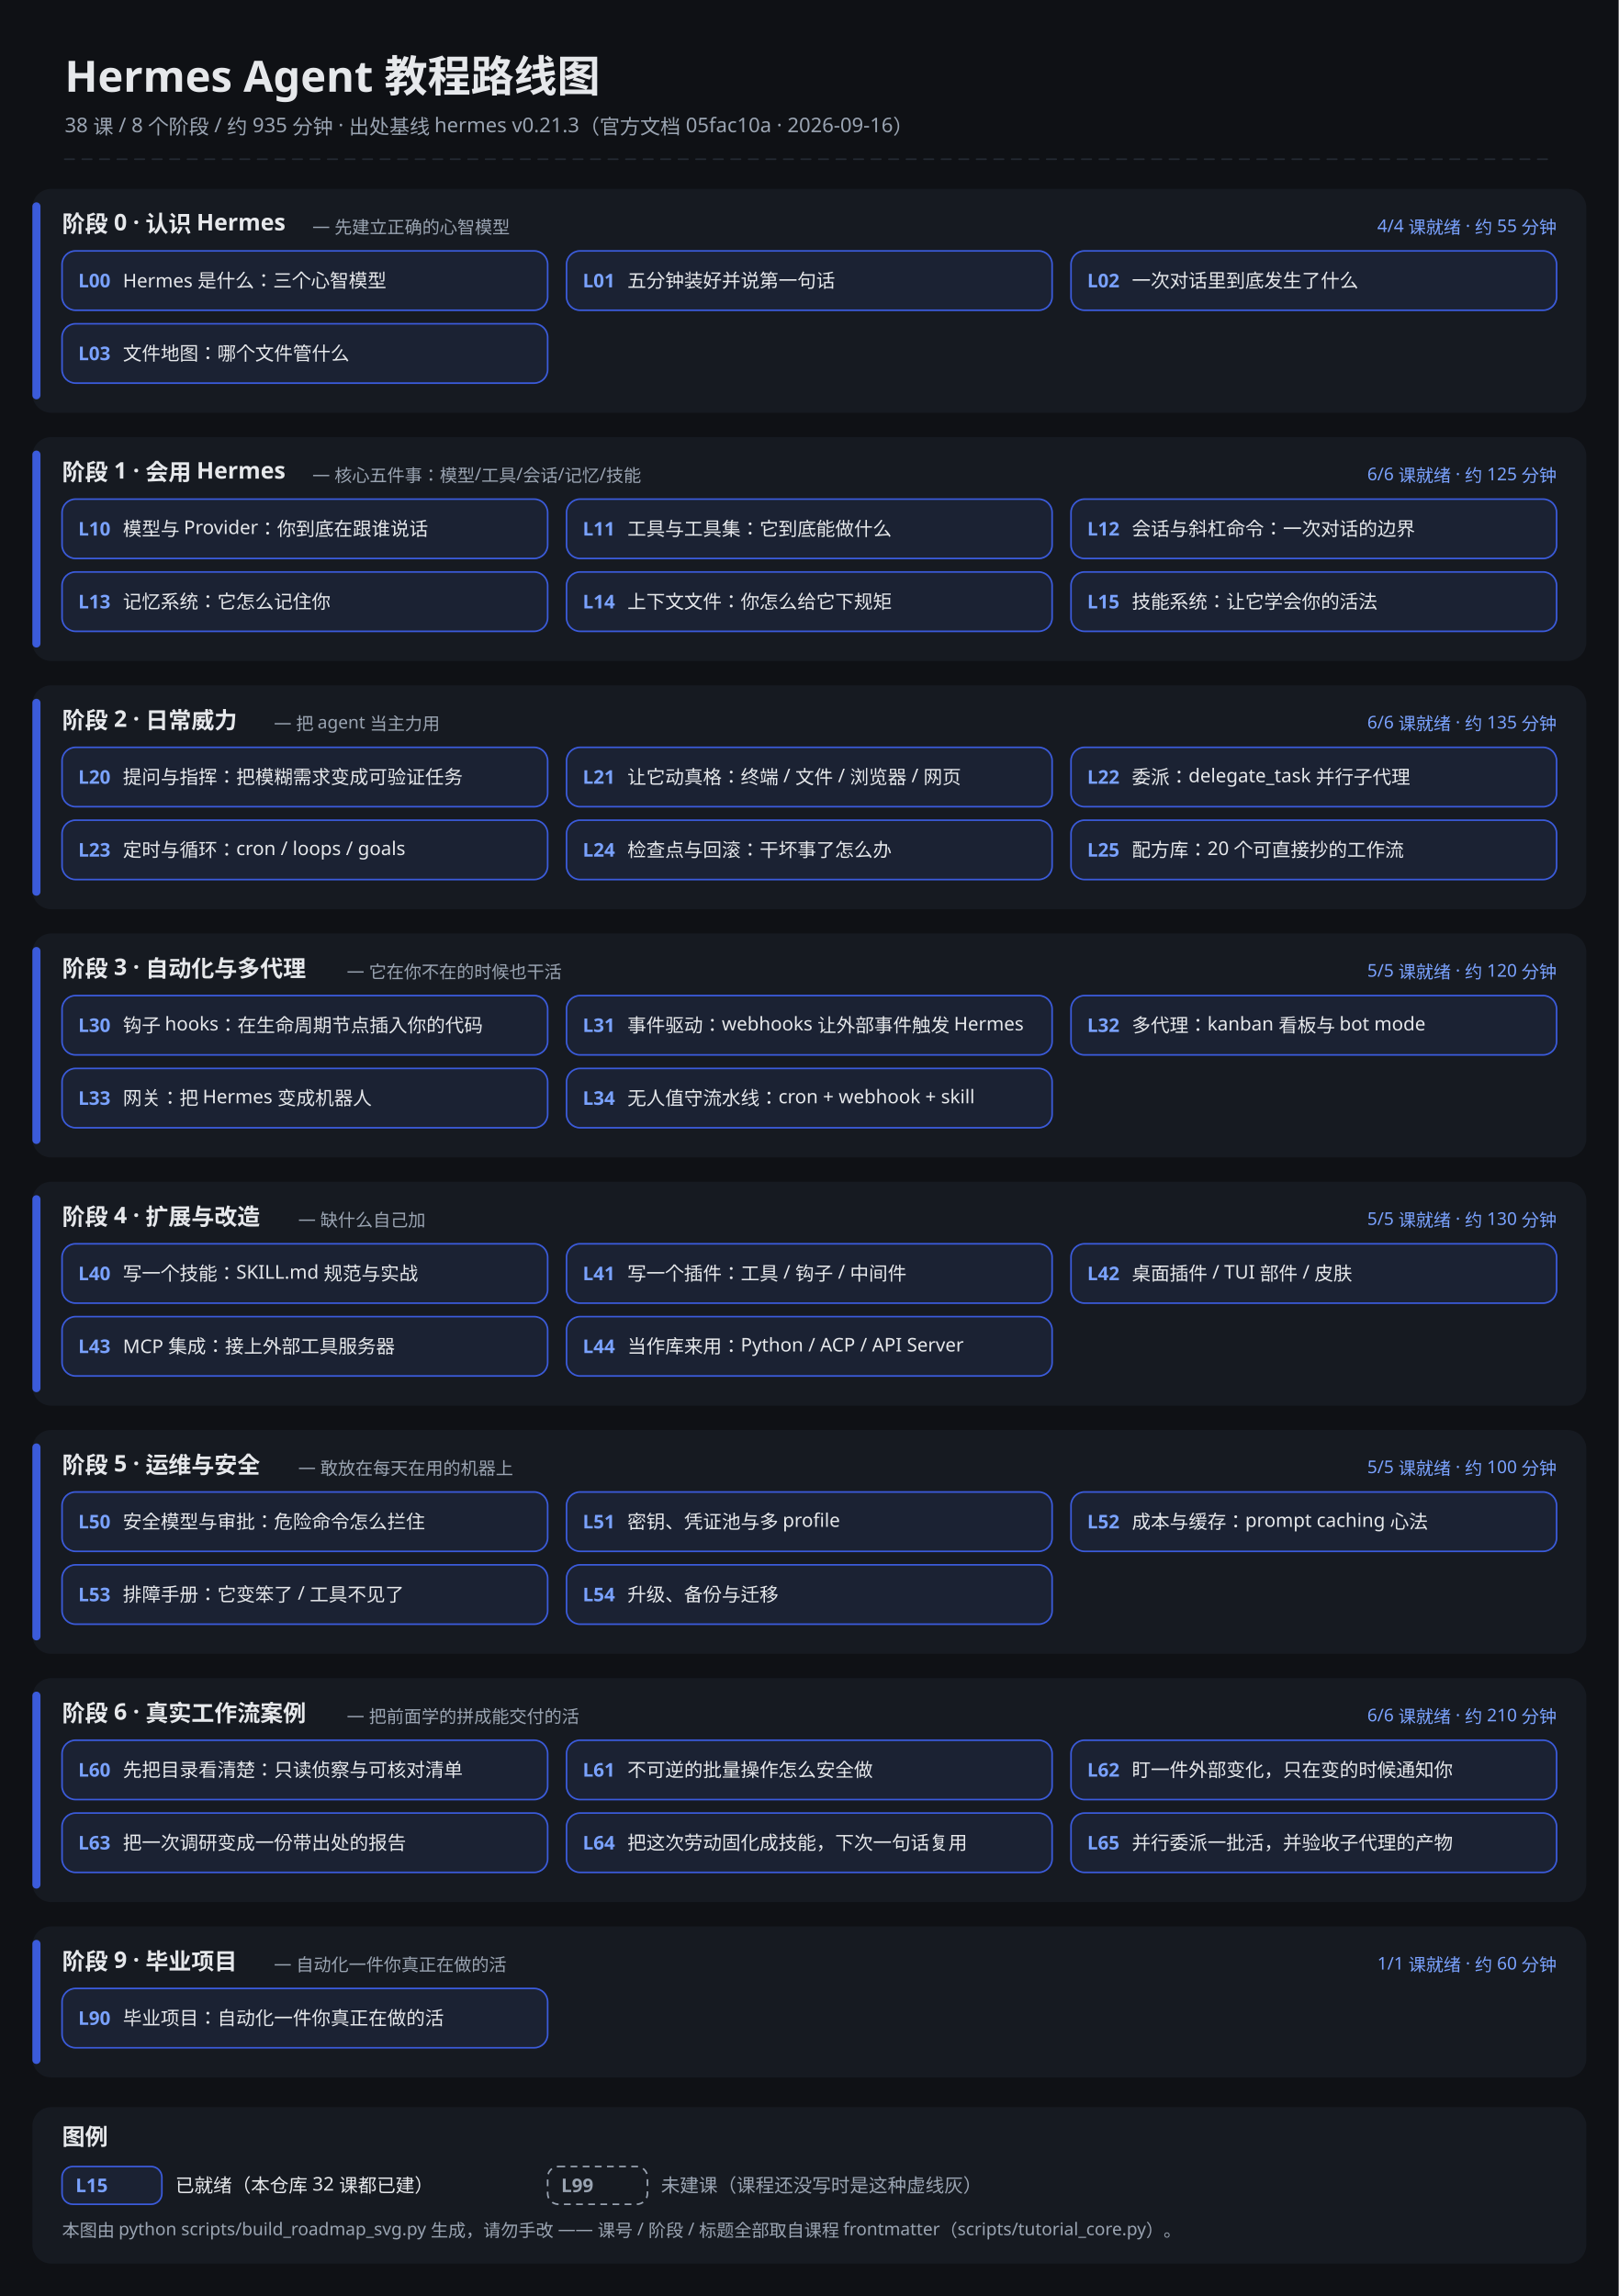
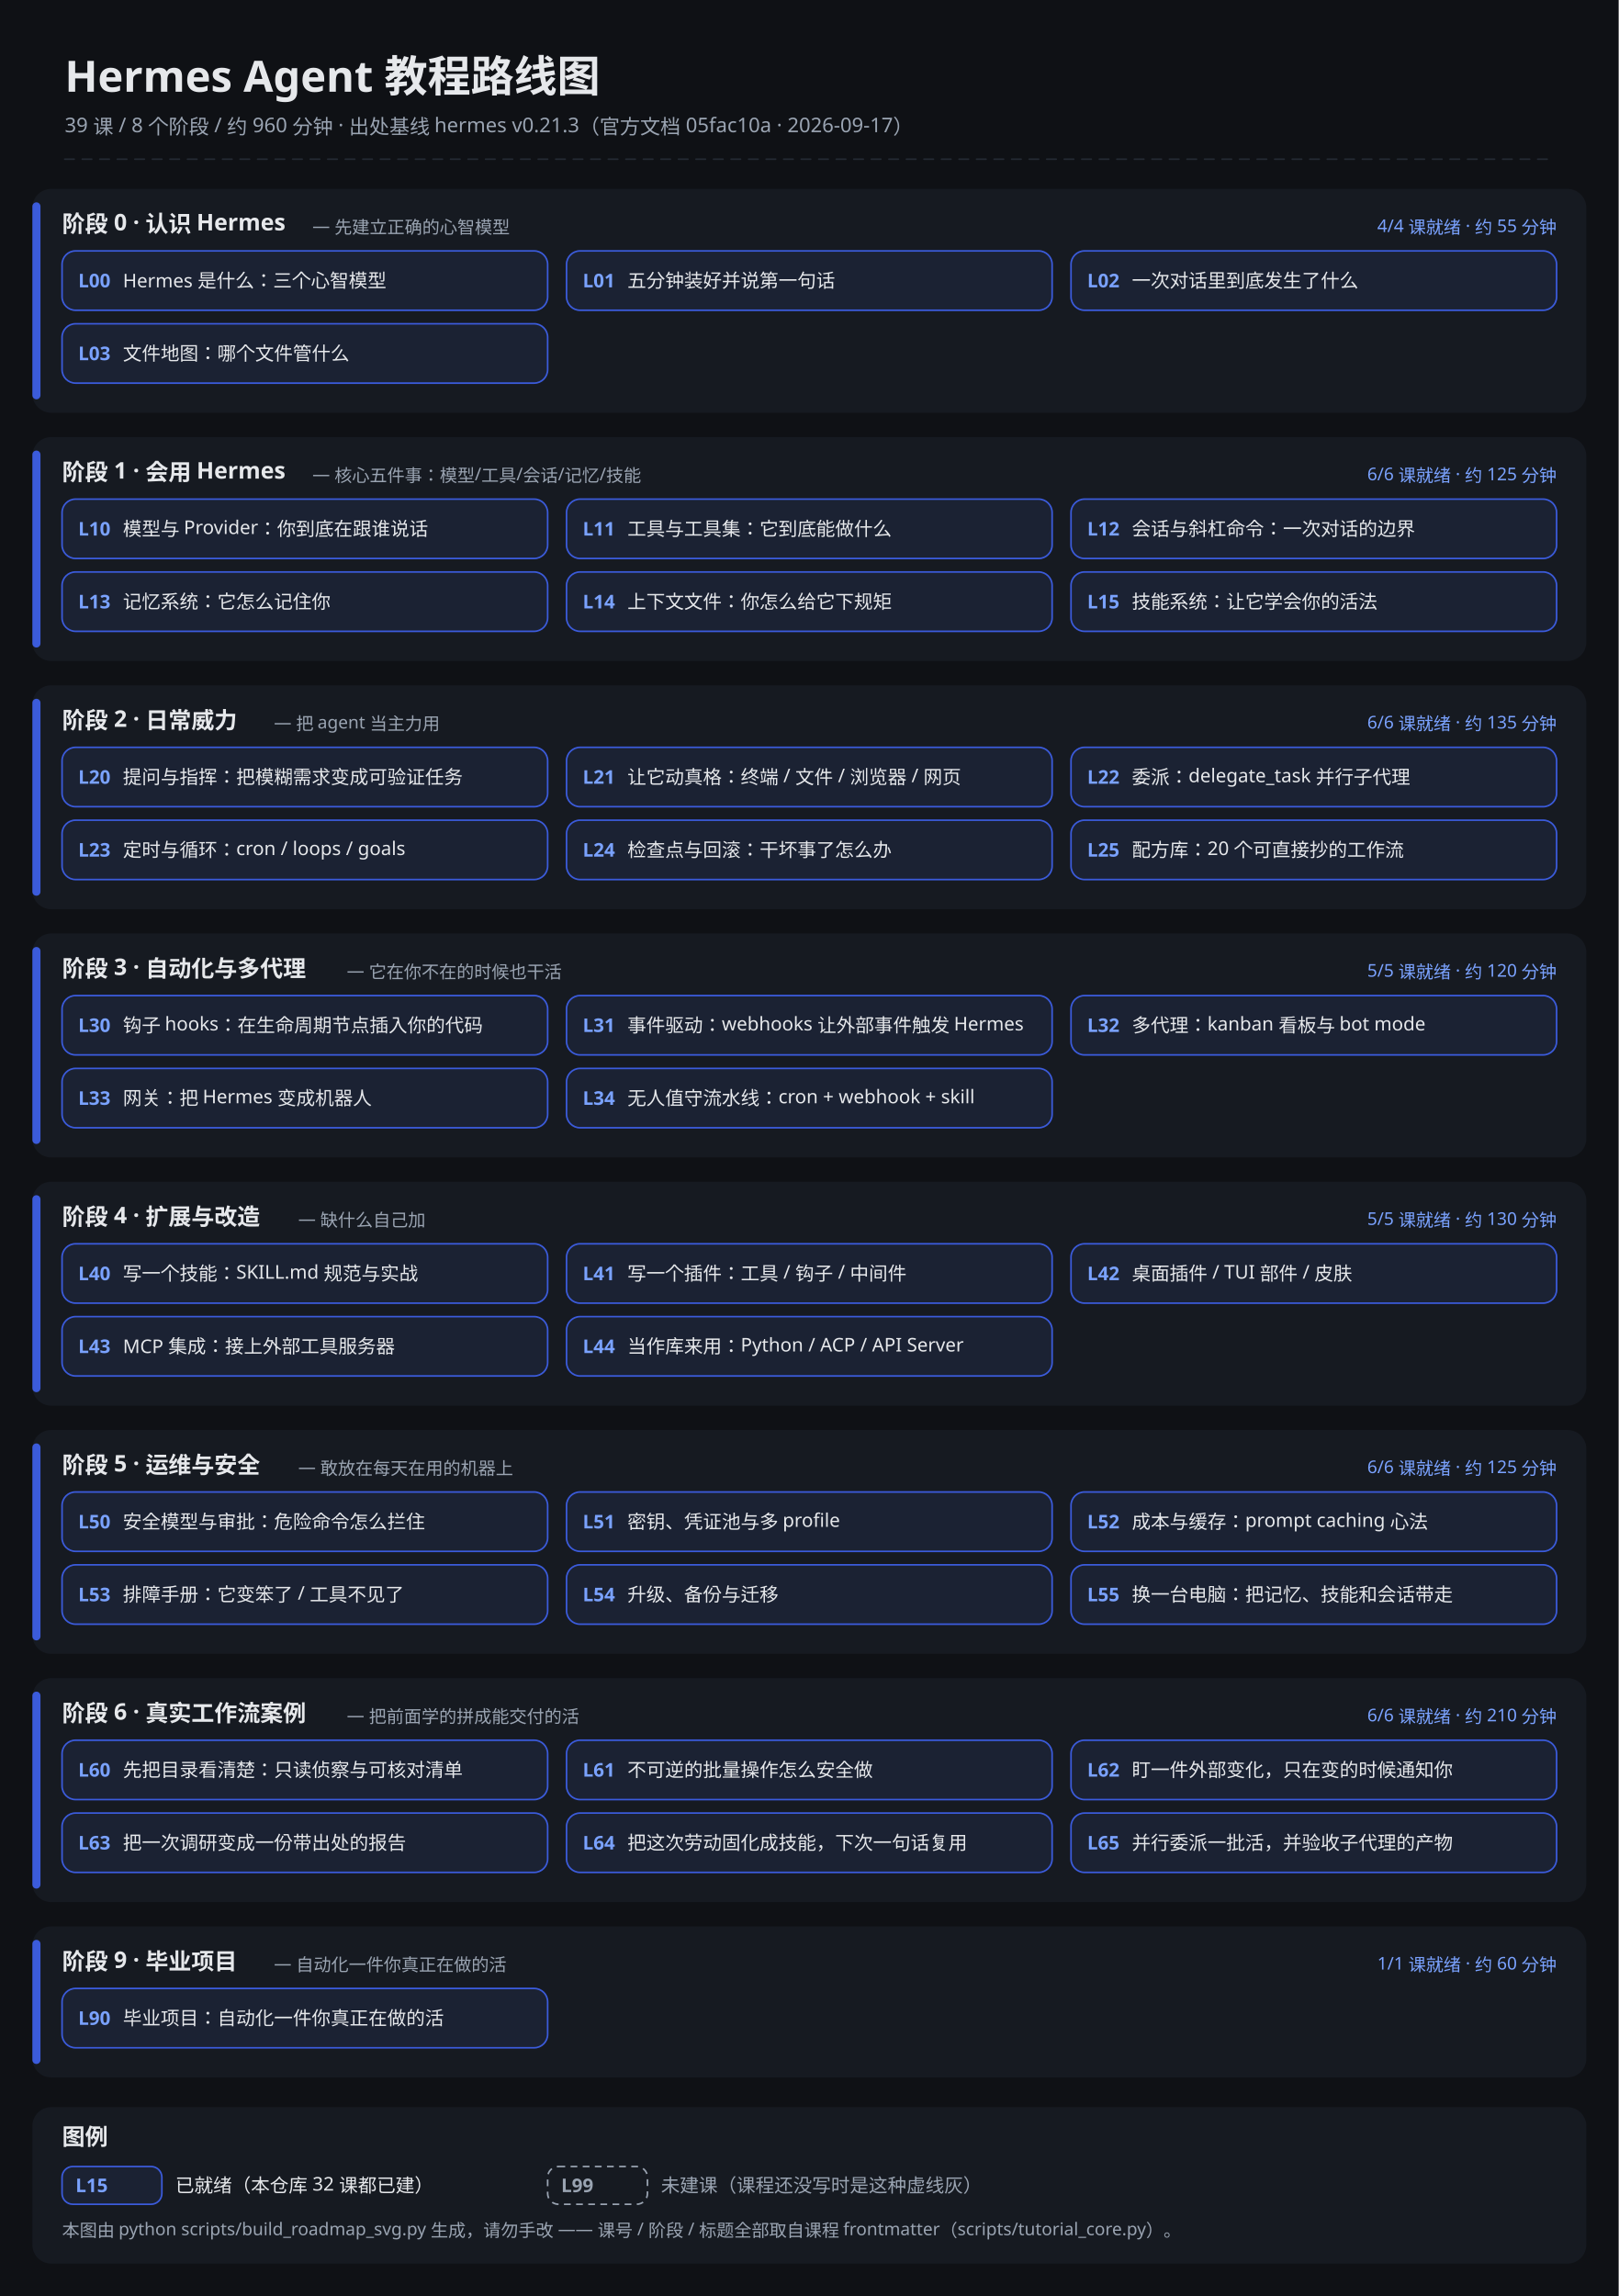
<svg xmlns="http://www.w3.org/2000/svg" width="1200" height="1702" viewBox="0 0 1200 1702" role="img" aria-labelledby="rm-title rm-desc">
  <rect x="0" y="0" width="1200" height="1702" fill="#0f1115" />
  <text x="48" y="68" font-family="system-ui, 'Microsoft YaHei', 'PingFang SC', sans-serif" font-size="32" fill="#e6e8eb" font-weight="700">Hermes Agent 教程路线图</text>
-   <text x="48" y="98" font-family="system-ui, 'Microsoft YaHei', 'PingFang SC', sans-serif" font-size="15" fill="#9aa4b2">38 课 / 8 个阶段 / 约 935 分钟 · 出处基线 hermes v0.21.3（官方文档 05fac10a · 2026-09-16）</text>
+   <text x="48" y="98" font-family="system-ui, 'Microsoft YaHei', 'PingFang SC', sans-serif" font-size="15" fill="#9aa4b2">39 课 / 8 个阶段 / 约 960 分钟 · 出处基线 hermes v0.21.3（官方文档 05fac10a · 2026-09-17）</text>
  <line x1="48" y1="118" x2="1152" y2="118" stroke="#242a33" stroke-width="1.2" stroke-dasharray="7 6" stroke-linecap="round" />
  <rect x="24" y="140" width="1152" height="166" fill="#161a21" rx="14" />
  <rect x="24" y="150" width="6" height="146" fill="#3b5bdb" rx="3" />
  <text x="46" y="172" font-family="system-ui, 'Microsoft YaHei', 'PingFang SC', sans-serif" font-size="17" fill="#e6e8eb" font-weight="700">阶段 0 · 认识 Hermes</text>
  <text x="231.6" y="172" font-family="system-ui, 'Microsoft YaHei', 'PingFang SC', sans-serif" font-size="13" fill="#9aa4b2">— 先建立正确的心智模型</text>
  <text x="1154" y="172" font-family="system-ui, 'Microsoft YaHei', 'PingFang SC', sans-serif" font-size="13" fill="#7aa2ff" text-anchor="end">4/4 课就绪 · 约 55 分钟</text>
  <g>
    <rect x="46" y="186" width="360" height="44" fill="#1b2233" rx="10" stroke="#3b5bdb" stroke-width="1.2" />
    <text x="58" y="213" font-family="system-ui, 'Microsoft YaHei', 'PingFang SC', sans-serif" font-size="14" fill="#7aa2ff" font-weight="600">L00</text>
    <text x="91.1" y="213" font-family="system-ui, 'Microsoft YaHei', 'PingFang SC', sans-serif" font-size="14" fill="#e6e8eb">Hermes 是什么：三个心智模型</text>
  </g>
  <g>
    <rect x="420" y="186" width="360" height="44" fill="#1b2233" rx="10" stroke="#3b5bdb" stroke-width="1.2" />
    <text x="432" y="213" font-family="system-ui, 'Microsoft YaHei', 'PingFang SC', sans-serif" font-size="14" fill="#7aa2ff" font-weight="600">L01</text>
    <text x="465.1" y="213" font-family="system-ui, 'Microsoft YaHei', 'PingFang SC', sans-serif" font-size="14" fill="#e6e8eb">五分钟装好并说第一句话</text>
  </g>
  <g>
    <rect x="794" y="186" width="360" height="44" fill="#1b2233" rx="10" stroke="#3b5bdb" stroke-width="1.2" />
    <text x="806" y="213" font-family="system-ui, 'Microsoft YaHei', 'PingFang SC', sans-serif" font-size="14" fill="#7aa2ff" font-weight="600">L02</text>
    <text x="839.1" y="213" font-family="system-ui, 'Microsoft YaHei', 'PingFang SC', sans-serif" font-size="14" fill="#e6e8eb">一次对话里到底发生了什么</text>
  </g>
  <g>
    <rect x="46" y="240" width="360" height="44" fill="#1b2233" rx="10" stroke="#3b5bdb" stroke-width="1.2" />
    <text x="58" y="267" font-family="system-ui, 'Microsoft YaHei', 'PingFang SC', sans-serif" font-size="14" fill="#7aa2ff" font-weight="600">L03</text>
    <text x="91.1" y="267" font-family="system-ui, 'Microsoft YaHei', 'PingFang SC', sans-serif" font-size="14" fill="#e6e8eb">文件地图：哪个文件管什么</text>
  </g>
  <rect x="24" y="324" width="1152" height="166" fill="#161a21" rx="14" />
  <rect x="24" y="334" width="6" height="146" fill="#3b5bdb" rx="3" />
  <text x="46" y="356" font-family="system-ui, 'Microsoft YaHei', 'PingFang SC', sans-serif" font-size="17" fill="#e6e8eb" font-weight="700">阶段 1 · 会用 Hermes</text>
  <text x="231.6" y="356" font-family="system-ui, 'Microsoft YaHei', 'PingFang SC', sans-serif" font-size="13" fill="#9aa4b2">— 核心五件事：模型/工具/会话/记忆/技能</text>
  <text x="1154" y="356" font-family="system-ui, 'Microsoft YaHei', 'PingFang SC', sans-serif" font-size="13" fill="#7aa2ff" text-anchor="end">6/6 课就绪 · 约 125 分钟</text>
  <g>
    <rect x="46" y="370" width="360" height="44" fill="#1b2233" rx="10" stroke="#3b5bdb" stroke-width="1.2" />
    <text x="58" y="397" font-family="system-ui, 'Microsoft YaHei', 'PingFang SC', sans-serif" font-size="14" fill="#7aa2ff" font-weight="600">L10</text>
    <text x="91.1" y="397" font-family="system-ui, 'Microsoft YaHei', 'PingFang SC', sans-serif" font-size="14" fill="#e6e8eb">模型与 Provider：你到底在跟谁说话</text>
  </g>
  <g>
    <rect x="420" y="370" width="360" height="44" fill="#1b2233" rx="10" stroke="#3b5bdb" stroke-width="1.2" />
    <text x="432" y="397" font-family="system-ui, 'Microsoft YaHei', 'PingFang SC', sans-serif" font-size="14" fill="#7aa2ff" font-weight="600">L11</text>
    <text x="465.1" y="397" font-family="system-ui, 'Microsoft YaHei', 'PingFang SC', sans-serif" font-size="14" fill="#e6e8eb">工具与工具集：它到底能做什么</text>
  </g>
  <g>
    <rect x="794" y="370" width="360" height="44" fill="#1b2233" rx="10" stroke="#3b5bdb" stroke-width="1.2" />
    <text x="806" y="397" font-family="system-ui, 'Microsoft YaHei', 'PingFang SC', sans-serif" font-size="14" fill="#7aa2ff" font-weight="600">L12</text>
    <text x="839.1" y="397" font-family="system-ui, 'Microsoft YaHei', 'PingFang SC', sans-serif" font-size="14" fill="#e6e8eb">会话与斜杠命令：一次对话的边界</text>
  </g>
  <g>
    <rect x="46" y="424" width="360" height="44" fill="#1b2233" rx="10" stroke="#3b5bdb" stroke-width="1.2" />
    <text x="58" y="451" font-family="system-ui, 'Microsoft YaHei', 'PingFang SC', sans-serif" font-size="14" fill="#7aa2ff" font-weight="600">L13</text>
    <text x="91.1" y="451" font-family="system-ui, 'Microsoft YaHei', 'PingFang SC', sans-serif" font-size="14" fill="#e6e8eb">记忆系统：它怎么记住你</text>
  </g>
  <g>
    <rect x="420" y="424" width="360" height="44" fill="#1b2233" rx="10" stroke="#3b5bdb" stroke-width="1.2" />
    <text x="432" y="451" font-family="system-ui, 'Microsoft YaHei', 'PingFang SC', sans-serif" font-size="14" fill="#7aa2ff" font-weight="600">L14</text>
    <text x="465.1" y="451" font-family="system-ui, 'Microsoft YaHei', 'PingFang SC', sans-serif" font-size="14" fill="#e6e8eb">上下文文件：你怎么给它下规矩</text>
  </g>
  <g>
    <rect x="794" y="424" width="360" height="44" fill="#1b2233" rx="10" stroke="#3b5bdb" stroke-width="1.2" />
    <text x="806" y="451" font-family="system-ui, 'Microsoft YaHei', 'PingFang SC', sans-serif" font-size="14" fill="#7aa2ff" font-weight="600">L15</text>
    <text x="839.1" y="451" font-family="system-ui, 'Microsoft YaHei', 'PingFang SC', sans-serif" font-size="14" fill="#e6e8eb">技能系统：让它学会你的活法</text>
  </g>
  <rect x="24" y="508" width="1152" height="166" fill="#161a21" rx="14" />
  <rect x="24" y="518" width="6" height="146" fill="#3b5bdb" rx="3" />
  <text x="46" y="540" font-family="system-ui, 'Microsoft YaHei', 'PingFang SC', sans-serif" font-size="17" fill="#e6e8eb" font-weight="700">阶段 2 · 日常威力</text>
  <text x="203.1" y="540" font-family="system-ui, 'Microsoft YaHei', 'PingFang SC', sans-serif" font-size="13" fill="#9aa4b2">— 把 agent 当主力用</text>
  <text x="1154" y="540" font-family="system-ui, 'Microsoft YaHei', 'PingFang SC', sans-serif" font-size="13" fill="#7aa2ff" text-anchor="end">6/6 课就绪 · 约 135 分钟</text>
  <g>
    <rect x="46" y="554" width="360" height="44" fill="#1b2233" rx="10" stroke="#3b5bdb" stroke-width="1.2" />
    <text x="58" y="581" font-family="system-ui, 'Microsoft YaHei', 'PingFang SC', sans-serif" font-size="14" fill="#7aa2ff" font-weight="600">L20</text>
    <text x="91.1" y="581" font-family="system-ui, 'Microsoft YaHei', 'PingFang SC', sans-serif" font-size="14" fill="#e6e8eb">提问与指挥：把模糊需求变成可验证任务</text>
  </g>
  <g>
    <rect x="420" y="554" width="360" height="44" fill="#1b2233" rx="10" stroke="#3b5bdb" stroke-width="1.2" />
    <text x="432" y="581" font-family="system-ui, 'Microsoft YaHei', 'PingFang SC', sans-serif" font-size="14" fill="#7aa2ff" font-weight="600">L21</text>
    <text x="465.1" y="581" font-family="system-ui, 'Microsoft YaHei', 'PingFang SC', sans-serif" font-size="14" fill="#e6e8eb">让它动真格：终端 / 文件 / 浏览器 / 网页</text>
  </g>
  <g>
    <rect x="794" y="554" width="360" height="44" fill="#1b2233" rx="10" stroke="#3b5bdb" stroke-width="1.2" />
    <text x="806" y="581" font-family="system-ui, 'Microsoft YaHei', 'PingFang SC', sans-serif" font-size="14" fill="#7aa2ff" font-weight="600">L22</text>
    <text x="839.1" y="581" font-family="system-ui, 'Microsoft YaHei', 'PingFang SC', sans-serif" font-size="14" fill="#e6e8eb">委派：delegate_task 并行子代理</text>
  </g>
  <g>
    <rect x="46" y="608" width="360" height="44" fill="#1b2233" rx="10" stroke="#3b5bdb" stroke-width="1.2" />
    <text x="58" y="635" font-family="system-ui, 'Microsoft YaHei', 'PingFang SC', sans-serif" font-size="14" fill="#7aa2ff" font-weight="600">L23</text>
    <text x="91.1" y="635" font-family="system-ui, 'Microsoft YaHei', 'PingFang SC', sans-serif" font-size="14" fill="#e6e8eb">定时与循环：cron / loops / goals</text>
  </g>
  <g>
    <rect x="420" y="608" width="360" height="44" fill="#1b2233" rx="10" stroke="#3b5bdb" stroke-width="1.2" />
    <text x="432" y="635" font-family="system-ui, 'Microsoft YaHei', 'PingFang SC', sans-serif" font-size="14" fill="#7aa2ff" font-weight="600">L24</text>
    <text x="465.1" y="635" font-family="system-ui, 'Microsoft YaHei', 'PingFang SC', sans-serif" font-size="14" fill="#e6e8eb">检查点与回滚：干坏事了怎么办</text>
  </g>
  <g>
    <rect x="794" y="608" width="360" height="44" fill="#1b2233" rx="10" stroke="#3b5bdb" stroke-width="1.2" />
    <text x="806" y="635" font-family="system-ui, 'Microsoft YaHei', 'PingFang SC', sans-serif" font-size="14" fill="#7aa2ff" font-weight="600">L25</text>
    <text x="839.1" y="635" font-family="system-ui, 'Microsoft YaHei', 'PingFang SC', sans-serif" font-size="14" fill="#e6e8eb">配方库：20 个可直接抄的工作流</text>
  </g>
  <rect x="24" y="692" width="1152" height="166" fill="#161a21" rx="14" />
  <rect x="24" y="702" width="6" height="146" fill="#3b5bdb" rx="3" />
  <text x="46" y="724" font-family="system-ui, 'Microsoft YaHei', 'PingFang SC', sans-serif" font-size="17" fill="#e6e8eb" font-weight="700">阶段 3 · 自动化与多代理</text>
  <text x="257.1" y="724" font-family="system-ui, 'Microsoft YaHei', 'PingFang SC', sans-serif" font-size="13" fill="#9aa4b2">— 它在你不在的时候也干活</text>
  <text x="1154" y="724" font-family="system-ui, 'Microsoft YaHei', 'PingFang SC', sans-serif" font-size="13" fill="#7aa2ff" text-anchor="end">5/5 课就绪 · 约 120 分钟</text>
  <g>
    <rect x="46" y="738" width="360" height="44" fill="#1b2233" rx="10" stroke="#3b5bdb" stroke-width="1.2" />
    <text x="58" y="765" font-family="system-ui, 'Microsoft YaHei', 'PingFang SC', sans-serif" font-size="14" fill="#7aa2ff" font-weight="600">L30</text>
    <text x="91.1" y="765" font-family="system-ui, 'Microsoft YaHei', 'PingFang SC', sans-serif" font-size="14" fill="#e6e8eb">钩子 hooks：在生命周期节点插入你的代码</text>
  </g>
  <g>
    <rect x="420" y="738" width="360" height="44" fill="#1b2233" rx="10" stroke="#3b5bdb" stroke-width="1.2" />
    <text x="432" y="765" font-family="system-ui, 'Microsoft YaHei', 'PingFang SC', sans-serif" font-size="14" fill="#7aa2ff" font-weight="600">L31</text>
    <text x="465.1" y="765" font-family="system-ui, 'Microsoft YaHei', 'PingFang SC', sans-serif" font-size="14" fill="#e6e8eb">事件驱动：webhooks 让外部事件触发 Hermes</text>
  </g>
  <g>
    <rect x="794" y="738" width="360" height="44" fill="#1b2233" rx="10" stroke="#3b5bdb" stroke-width="1.2" />
    <text x="806" y="765" font-family="system-ui, 'Microsoft YaHei', 'PingFang SC', sans-serif" font-size="14" fill="#7aa2ff" font-weight="600">L32</text>
    <text x="839.1" y="765" font-family="system-ui, 'Microsoft YaHei', 'PingFang SC', sans-serif" font-size="14" fill="#e6e8eb">多代理：kanban 看板与 bot mode</text>
  </g>
  <g>
    <rect x="46" y="792" width="360" height="44" fill="#1b2233" rx="10" stroke="#3b5bdb" stroke-width="1.2" />
    <text x="58" y="819" font-family="system-ui, 'Microsoft YaHei', 'PingFang SC', sans-serif" font-size="14" fill="#7aa2ff" font-weight="600">L33</text>
    <text x="91.1" y="819" font-family="system-ui, 'Microsoft YaHei', 'PingFang SC', sans-serif" font-size="14" fill="#e6e8eb">网关：把 Hermes 变成机器人</text>
  </g>
  <g>
    <rect x="420" y="792" width="360" height="44" fill="#1b2233" rx="10" stroke="#3b5bdb" stroke-width="1.2" />
    <text x="432" y="819" font-family="system-ui, 'Microsoft YaHei', 'PingFang SC', sans-serif" font-size="14" fill="#7aa2ff" font-weight="600">L34</text>
    <text x="465.1" y="819" font-family="system-ui, 'Microsoft YaHei', 'PingFang SC', sans-serif" font-size="14" fill="#e6e8eb">无人值守流水线：cron + webhook + skill</text>
  </g>
  <rect x="24" y="876" width="1152" height="166" fill="#161a21" rx="14" />
  <rect x="24" y="886" width="6" height="146" fill="#3b5bdb" rx="3" />
  <text x="46" y="908" font-family="system-ui, 'Microsoft YaHei', 'PingFang SC', sans-serif" font-size="17" fill="#e6e8eb" font-weight="700">阶段 4 · 扩展与改造</text>
  <text x="221.1" y="908" font-family="system-ui, 'Microsoft YaHei', 'PingFang SC', sans-serif" font-size="13" fill="#9aa4b2">— 缺什么自己加</text>
  <text x="1154" y="908" font-family="system-ui, 'Microsoft YaHei', 'PingFang SC', sans-serif" font-size="13" fill="#7aa2ff" text-anchor="end">5/5 课就绪 · 约 130 分钟</text>
  <g>
    <rect x="46" y="922" width="360" height="44" fill="#1b2233" rx="10" stroke="#3b5bdb" stroke-width="1.2" />
    <text x="58" y="949" font-family="system-ui, 'Microsoft YaHei', 'PingFang SC', sans-serif" font-size="14" fill="#7aa2ff" font-weight="600">L40</text>
    <text x="91.1" y="949" font-family="system-ui, 'Microsoft YaHei', 'PingFang SC', sans-serif" font-size="14" fill="#e6e8eb">写一个技能：SKILL.md 规范与实战</text>
  </g>
  <g>
    <rect x="420" y="922" width="360" height="44" fill="#1b2233" rx="10" stroke="#3b5bdb" stroke-width="1.2" />
    <text x="432" y="949" font-family="system-ui, 'Microsoft YaHei', 'PingFang SC', sans-serif" font-size="14" fill="#7aa2ff" font-weight="600">L41</text>
    <text x="465.1" y="949" font-family="system-ui, 'Microsoft YaHei', 'PingFang SC', sans-serif" font-size="14" fill="#e6e8eb">写一个插件：工具 / 钩子 / 中间件</text>
  </g>
  <g>
    <rect x="794" y="922" width="360" height="44" fill="#1b2233" rx="10" stroke="#3b5bdb" stroke-width="1.2" />
    <text x="806" y="949" font-family="system-ui, 'Microsoft YaHei', 'PingFang SC', sans-serif" font-size="14" fill="#7aa2ff" font-weight="600">L42</text>
    <text x="839.1" y="949" font-family="system-ui, 'Microsoft YaHei', 'PingFang SC', sans-serif" font-size="14" fill="#e6e8eb">桌面插件 / TUI 部件 / 皮肤</text>
  </g>
  <g>
    <rect x="46" y="976" width="360" height="44" fill="#1b2233" rx="10" stroke="#3b5bdb" stroke-width="1.2" />
    <text x="58" y="1003" font-family="system-ui, 'Microsoft YaHei', 'PingFang SC', sans-serif" font-size="14" fill="#7aa2ff" font-weight="600">L43</text>
    <text x="91.1" y="1003" font-family="system-ui, 'Microsoft YaHei', 'PingFang SC', sans-serif" font-size="14" fill="#e6e8eb">MCP 集成：接上外部工具服务器</text>
  </g>
  <g>
    <rect x="420" y="976" width="360" height="44" fill="#1b2233" rx="10" stroke="#3b5bdb" stroke-width="1.2" />
    <text x="432" y="1003" font-family="system-ui, 'Microsoft YaHei', 'PingFang SC', sans-serif" font-size="14" fill="#7aa2ff" font-weight="600">L44</text>
    <text x="465.1" y="1003" font-family="system-ui, 'Microsoft YaHei', 'PingFang SC', sans-serif" font-size="14" fill="#e6e8eb">当作库来用：Python / ACP / API Server</text>
  </g>
  <rect x="24" y="1060" width="1152" height="166" fill="#161a21" rx="14" />
  <rect x="24" y="1070" width="6" height="146" fill="#3b5bdb" rx="3" />
  <text x="46" y="1092" font-family="system-ui, 'Microsoft YaHei', 'PingFang SC', sans-serif" font-size="17" fill="#e6e8eb" font-weight="700">阶段 5 · 运维与安全</text>
  <text x="221.1" y="1092" font-family="system-ui, 'Microsoft YaHei', 'PingFang SC', sans-serif" font-size="13" fill="#9aa4b2">— 敢放在每天在用的机器上</text>
-   <text x="1154" y="1092" font-family="system-ui, 'Microsoft YaHei', 'PingFang SC', sans-serif" font-size="13" fill="#7aa2ff" text-anchor="end">5/5 课就绪 · 约 100 分钟</text>
+   <text x="1154" y="1092" font-family="system-ui, 'Microsoft YaHei', 'PingFang SC', sans-serif" font-size="13" fill="#7aa2ff" text-anchor="end">6/6 课就绪 · 约 125 分钟</text>
  <g>
    <rect x="46" y="1106" width="360" height="44" fill="#1b2233" rx="10" stroke="#3b5bdb" stroke-width="1.2" />
    <text x="58" y="1133" font-family="system-ui, 'Microsoft YaHei', 'PingFang SC', sans-serif" font-size="14" fill="#7aa2ff" font-weight="600">L50</text>
    <text x="91.1" y="1133" font-family="system-ui, 'Microsoft YaHei', 'PingFang SC', sans-serif" font-size="14" fill="#e6e8eb">安全模型与审批：危险命令怎么拦住</text>
  </g>
  <g>
    <rect x="420" y="1106" width="360" height="44" fill="#1b2233" rx="10" stroke="#3b5bdb" stroke-width="1.2" />
    <text x="432" y="1133" font-family="system-ui, 'Microsoft YaHei', 'PingFang SC', sans-serif" font-size="14" fill="#7aa2ff" font-weight="600">L51</text>
    <text x="465.1" y="1133" font-family="system-ui, 'Microsoft YaHei', 'PingFang SC', sans-serif" font-size="14" fill="#e6e8eb">密钥、凭证池与多 profile</text>
  </g>
  <g>
    <rect x="794" y="1106" width="360" height="44" fill="#1b2233" rx="10" stroke="#3b5bdb" stroke-width="1.2" />
    <text x="806" y="1133" font-family="system-ui, 'Microsoft YaHei', 'PingFang SC', sans-serif" font-size="14" fill="#7aa2ff" font-weight="600">L52</text>
    <text x="839.1" y="1133" font-family="system-ui, 'Microsoft YaHei', 'PingFang SC', sans-serif" font-size="14" fill="#e6e8eb">成本与缓存：prompt caching 心法</text>
  </g>
  <g>
    <rect x="46" y="1160" width="360" height="44" fill="#1b2233" rx="10" stroke="#3b5bdb" stroke-width="1.2" />
    <text x="58" y="1187" font-family="system-ui, 'Microsoft YaHei', 'PingFang SC', sans-serif" font-size="14" fill="#7aa2ff" font-weight="600">L53</text>
    <text x="91.1" y="1187" font-family="system-ui, 'Microsoft YaHei', 'PingFang SC', sans-serif" font-size="14" fill="#e6e8eb">排障手册：它变笨了 / 工具不见了</text>
  </g>
  <g>
    <rect x="420" y="1160" width="360" height="44" fill="#1b2233" rx="10" stroke="#3b5bdb" stroke-width="1.2" />
    <text x="432" y="1187" font-family="system-ui, 'Microsoft YaHei', 'PingFang SC', sans-serif" font-size="14" fill="#7aa2ff" font-weight="600">L54</text>
    <text x="465.1" y="1187" font-family="system-ui, 'Microsoft YaHei', 'PingFang SC', sans-serif" font-size="14" fill="#e6e8eb">升级、备份与迁移</text>
+   </g>
+   <g>
+     <rect x="794" y="1160" width="360" height="44" fill="#1b2233" rx="10" stroke="#3b5bdb" stroke-width="1.2" />
+     <text x="806" y="1187" font-family="system-ui, 'Microsoft YaHei', 'PingFang SC', sans-serif" font-size="14" fill="#7aa2ff" font-weight="600">L55</text>
+     <text x="839.1" y="1187" font-family="system-ui, 'Microsoft YaHei', 'PingFang SC', sans-serif" font-size="14" fill="#e6e8eb">换一台电脑：把记忆、技能和会话带走</text>
  </g>
  <rect x="24" y="1244" width="1152" height="166" fill="#161a21" rx="14" />
  <rect x="24" y="1254" width="6" height="146" fill="#3b5bdb" rx="3" />
  <text x="46" y="1276" font-family="system-ui, 'Microsoft YaHei', 'PingFang SC', sans-serif" font-size="17" fill="#e6e8eb" font-weight="700">阶段 6 · 真实工作流案例</text>
  <text x="257.1" y="1276" font-family="system-ui, 'Microsoft YaHei', 'PingFang SC', sans-serif" font-size="13" fill="#9aa4b2">— 把前面学的拼成能交付的活</text>
  <text x="1154" y="1276" font-family="system-ui, 'Microsoft YaHei', 'PingFang SC', sans-serif" font-size="13" fill="#7aa2ff" text-anchor="end">6/6 课就绪 · 约 210 分钟</text>
  <g>
    <rect x="46" y="1290" width="360" height="44" fill="#1b2233" rx="10" stroke="#3b5bdb" stroke-width="1.2" />
    <text x="58" y="1317" font-family="system-ui, 'Microsoft YaHei', 'PingFang SC', sans-serif" font-size="14" fill="#7aa2ff" font-weight="600">L60</text>
    <text x="91.1" y="1317" font-family="system-ui, 'Microsoft YaHei', 'PingFang SC', sans-serif" font-size="14" fill="#e6e8eb">先把目录看清楚：只读侦察与可核对清单</text>
  </g>
  <g>
    <rect x="420" y="1290" width="360" height="44" fill="#1b2233" rx="10" stroke="#3b5bdb" stroke-width="1.2" />
    <text x="432" y="1317" font-family="system-ui, 'Microsoft YaHei', 'PingFang SC', sans-serif" font-size="14" fill="#7aa2ff" font-weight="600">L61</text>
    <text x="465.1" y="1317" font-family="system-ui, 'Microsoft YaHei', 'PingFang SC', sans-serif" font-size="14" fill="#e6e8eb">不可逆的批量操作怎么安全做</text>
  </g>
  <g>
    <rect x="794" y="1290" width="360" height="44" fill="#1b2233" rx="10" stroke="#3b5bdb" stroke-width="1.2" />
    <text x="806" y="1317" font-family="system-ui, 'Microsoft YaHei', 'PingFang SC', sans-serif" font-size="14" fill="#7aa2ff" font-weight="600">L62</text>
    <text x="839.1" y="1317" font-family="system-ui, 'Microsoft YaHei', 'PingFang SC', sans-serif" font-size="14" fill="#e6e8eb">盯一件外部变化，只在变的时候通知你</text>
  </g>
  <g>
    <rect x="46" y="1344" width="360" height="44" fill="#1b2233" rx="10" stroke="#3b5bdb" stroke-width="1.2" />
    <text x="58" y="1371" font-family="system-ui, 'Microsoft YaHei', 'PingFang SC', sans-serif" font-size="14" fill="#7aa2ff" font-weight="600">L63</text>
    <text x="91.1" y="1371" font-family="system-ui, 'Microsoft YaHei', 'PingFang SC', sans-serif" font-size="14" fill="#e6e8eb">把一次调研变成一份带出处的报告</text>
  </g>
  <g>
    <rect x="420" y="1344" width="360" height="44" fill="#1b2233" rx="10" stroke="#3b5bdb" stroke-width="1.2" />
    <text x="432" y="1371" font-family="system-ui, 'Microsoft YaHei', 'PingFang SC', sans-serif" font-size="14" fill="#7aa2ff" font-weight="600">L64</text>
    <text x="465.1" y="1371" font-family="system-ui, 'Microsoft YaHei', 'PingFang SC', sans-serif" font-size="14" fill="#e6e8eb">把这次劳动固化成技能，下次一句话复用</text>
  </g>
  <g>
    <rect x="794" y="1344" width="360" height="44" fill="#1b2233" rx="10" stroke="#3b5bdb" stroke-width="1.2" />
    <text x="806" y="1371" font-family="system-ui, 'Microsoft YaHei', 'PingFang SC', sans-serif" font-size="14" fill="#7aa2ff" font-weight="600">L65</text>
    <text x="839.1" y="1371" font-family="system-ui, 'Microsoft YaHei', 'PingFang SC', sans-serif" font-size="14" fill="#e6e8eb">并行委派一批活，并验收子代理的产物</text>
  </g>
  <rect x="24" y="1428" width="1152" height="112" fill="#161a21" rx="14" />
  <rect x="24" y="1438" width="6" height="92" fill="#3b5bdb" rx="3" />
  <text x="46" y="1460" font-family="system-ui, 'Microsoft YaHei', 'PingFang SC', sans-serif" font-size="17" fill="#e6e8eb" font-weight="700">阶段 9 · 毕业项目</text>
  <text x="203.1" y="1460" font-family="system-ui, 'Microsoft YaHei', 'PingFang SC', sans-serif" font-size="13" fill="#9aa4b2">— 自动化一件你真正在做的活</text>
  <text x="1154" y="1460" font-family="system-ui, 'Microsoft YaHei', 'PingFang SC', sans-serif" font-size="13" fill="#7aa2ff" text-anchor="end">1/1 课就绪 · 约 60 分钟</text>
  <g>
    <rect x="46" y="1474" width="360" height="44" fill="#1b2233" rx="10" stroke="#3b5bdb" stroke-width="1.2" />
    <text x="58" y="1501" font-family="system-ui, 'Microsoft YaHei', 'PingFang SC', sans-serif" font-size="14" fill="#7aa2ff" font-weight="600">L90</text>
    <text x="91.1" y="1501" font-family="system-ui, 'Microsoft YaHei', 'PingFang SC', sans-serif" font-size="14" fill="#e6e8eb">毕业项目：自动化一件你真正在做的活</text>
  </g>
  <rect x="24" y="1562" width="1152" height="116" fill="#161a21" rx="14" />
  <text x="46" y="1590" font-family="system-ui, 'Microsoft YaHei', 'PingFang SC', sans-serif" font-size="17" fill="#e6e8eb" font-weight="700">图例</text>
  <rect x="46" y="1606" width="74" height="28" fill="#1b2233" rx="8" stroke="#3b5bdb" stroke-width="1.2" />
  <text x="56" y="1625" font-family="system-ui, 'Microsoft YaHei', 'PingFang SC', sans-serif" font-size="14" fill="#7aa2ff" font-weight="600">L15</text>
  <text x="130" y="1625" font-family="system-ui, 'Microsoft YaHei', 'PingFang SC', sans-serif" font-size="14" fill="#e6e8eb">已就绪（本仓库 32 课都已建）</text>
  <rect x="406" y="1606" width="74" height="28" fill="none" rx="8" stroke="#9aa4b2" stroke-width="1.2" stroke-dasharray="5 4" />
  <text x="416" y="1625" font-family="system-ui, 'Microsoft YaHei', 'PingFang SC', sans-serif" font-size="14" fill="#9aa4b2" font-weight="600">L99</text>
  <text x="490" y="1625" font-family="system-ui, 'Microsoft YaHei', 'PingFang SC', sans-serif" font-size="14" fill="#9aa4b2">未建课（课程还没写时是这种虚线灰）</text>
  <text x="46" y="1658" font-family="system-ui, 'Microsoft YaHei', 'PingFang SC', sans-serif" font-size="13" fill="#9aa4b2">本图由 python scripts/build_roadmap_svg.py 生成，请勿手改 —— 课号 / 阶段 / 标题全部取自课程 frontmatter（scripts/tutorial_core.py）。</text>
</svg>
